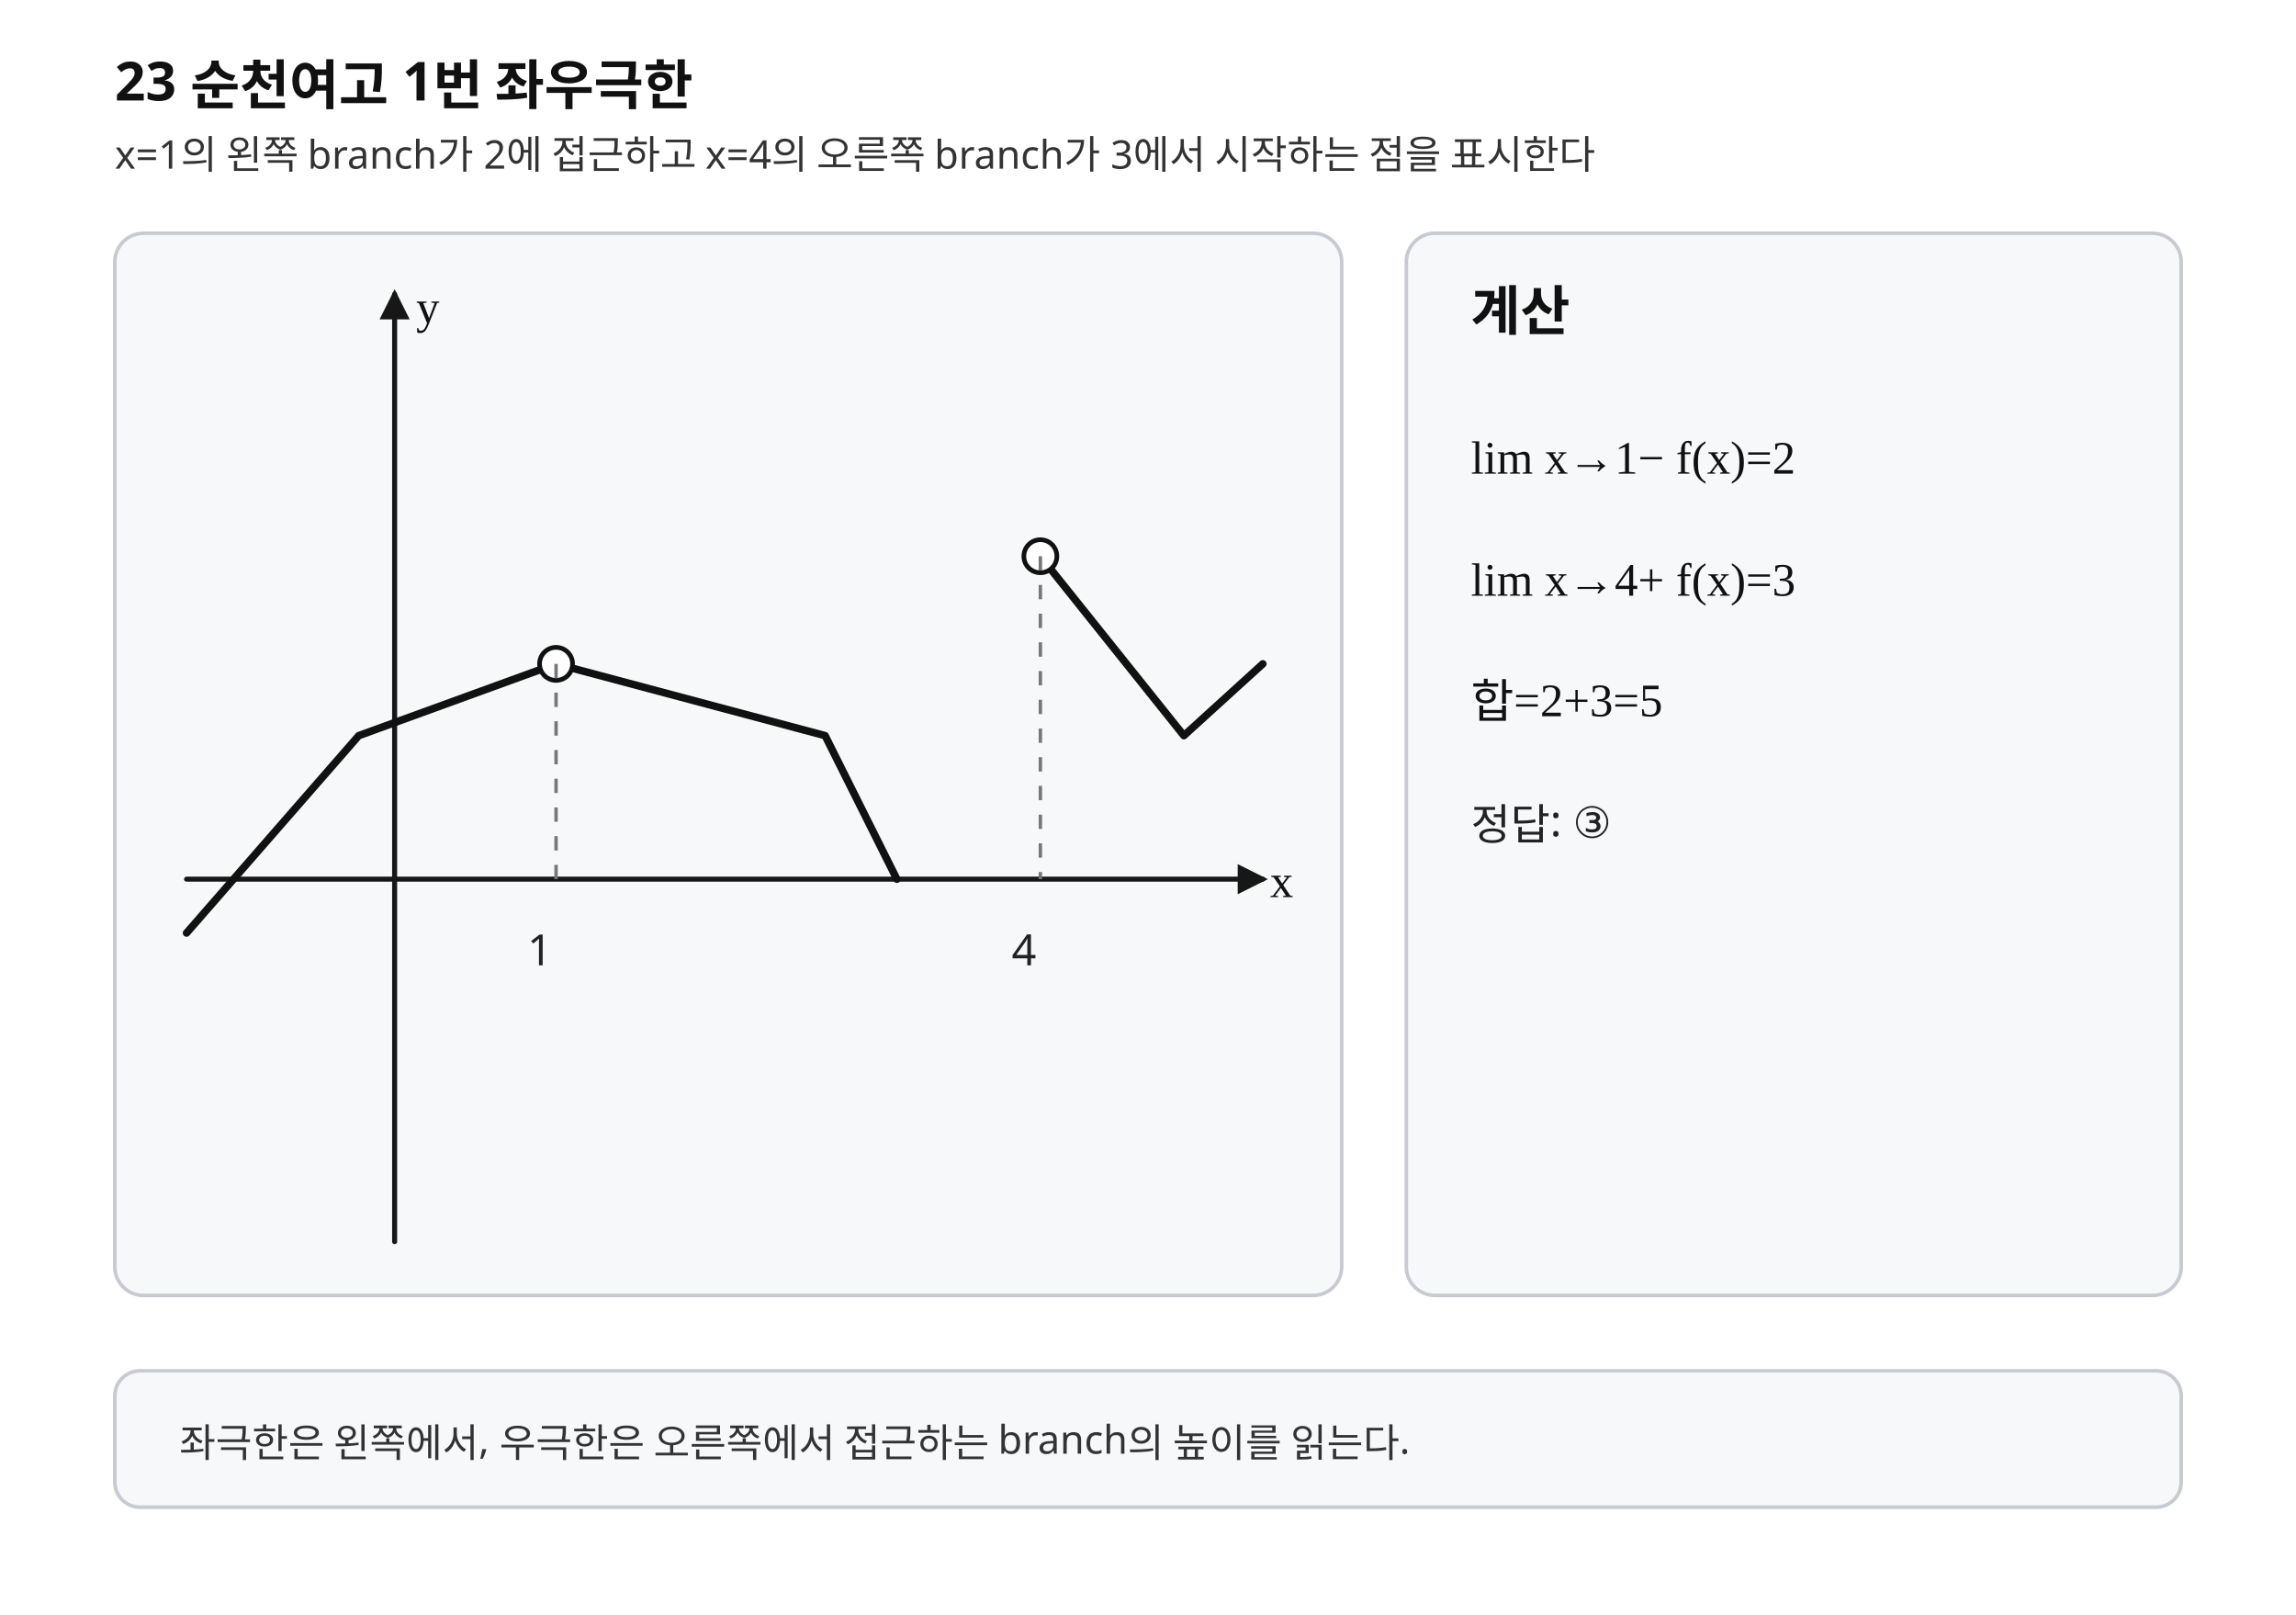
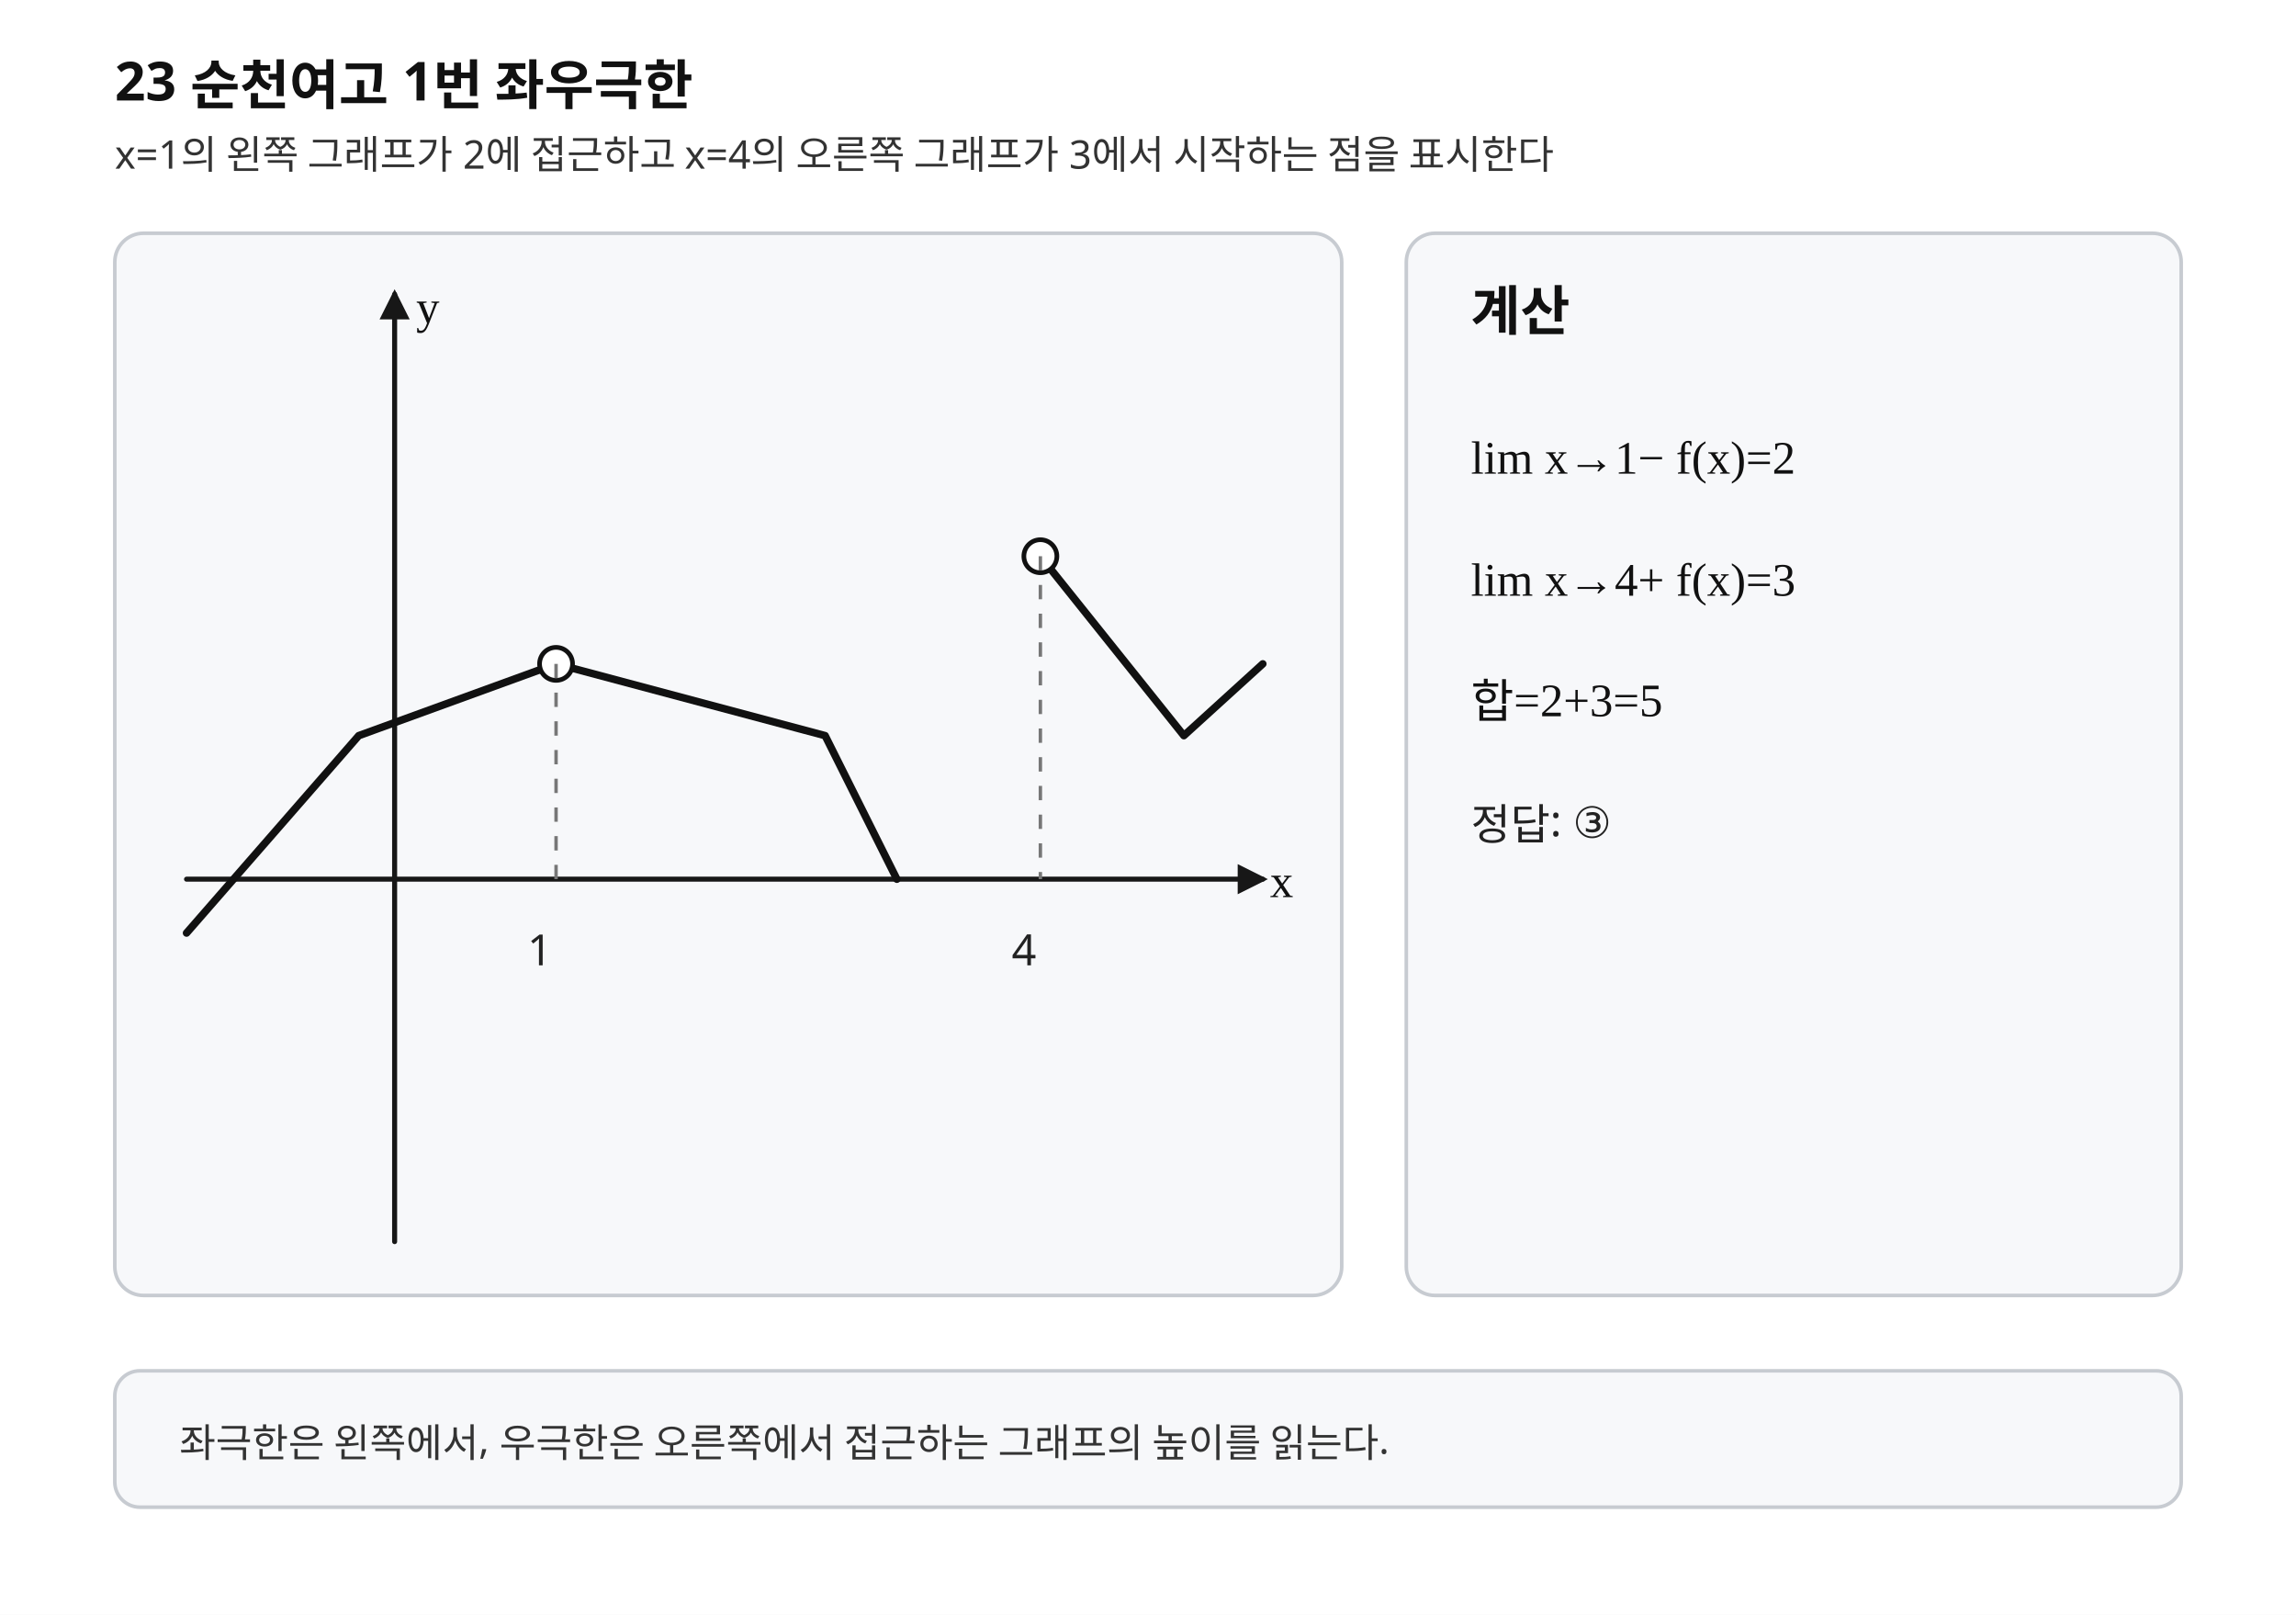
<svg xmlns="http://www.w3.org/2000/svg" width="640" height="450" viewBox="0 0 640 450" preserveAspectRatio="xMidYMid meet" role="img" aria-labelledby="title desc" data-fact-hash="sha256:17ddd452db2315a015e368342d714d34423bbe2f0dda77b68653fe357c4ec21d" data-visual-provenance="PYTHON_DERIVED_LAYOUT_REVIEWED">
  <style>.background{fill:#fff}.axis{stroke:#171717;stroke-width:1.4;fill:none;stroke-linecap:round;stroke-linejoin:round}.curve{stroke:#111;stroke-width:2.1;fill:none;stroke-linecap:round;stroke-linejoin:round}.tangent{stroke:#b23a48;stroke-width:2;fill:none;stroke-linecap:round}.normal{stroke:#b23a48;stroke-width:2;fill:none;stroke-linecap:round}.perp{stroke:#356a9a;stroke-width:1.9;fill:none;stroke-linecap:round}.secant{stroke:#356a9a;stroke-width:1.9;fill:none;stroke-linecap:round}.line{stroke:#356a9a;stroke-width:1.9;fill:none;stroke-linecap:round}.line-main{stroke:#356a9a;stroke-width:1.9;fill:none;stroke-linecap:round}.level{stroke:#6b7280;stroke-width:1.2;stroke-dasharray:5 4;fill:none}.guide{stroke:#777;stroke-width:.95;stroke-dasharray:4 4;fill:none}.point{stroke:#111;stroke-width:1;fill:#111}.open{stroke:#111;stroke-width:1.3;fill:#fff}.closed{stroke:#111;stroke-width:1;fill:#111}.panel{fill:#f7f8fa;stroke:#c7cbd1;stroke-width:1}.title{font-family:"Noto Sans KR","Pretendard","Malgun Gothic",sans-serif;font-size:15px;font-weight:700;fill:#111}.label{font-family:"Noto Sans KR","Pretendard","Malgun Gothic",sans-serif;font-size:12px;fill:#222}.small{font-family:"Noto Sans KR","Pretendard","Malgun Gothic",sans-serif;font-size:11px;fill:#333}.math{font-family:"STIX Two Math","Cambria Math","Times New Roman",serif;font-size:13px;fill:#111}</style>
  <defs>
    <marker id="axis-arrow" markerWidth="6" markerHeight="6" refX="5" refY="3" orient="auto" markerUnits="strokeWidth">
      <path d="M0,0 L6,3 L0,6 Z" fill="#171717" />
    </marker>
    <clipPath id="graph-clip">
      <rect x="32" y="65" width="342" height="296" rx="8" />
    </clipPath>
  </defs>
  <rect class="background" x="0" y="0" width="640" height="450" />
  <text class="title" x="32.000" y="28.000">23 순천여고 1번 좌우극한</text>
-   <text class="small" x="32.000" y="47.000">x=1의 왼쪽 branch가 2에 접근하고 x=4의 오른쪽 branch가 3에서 시작하는 점을 표시한다</text>
+   <text class="small" x="32.000" y="47.000">x=1의 왼쪽 그래프가 2에 접근하고 x=4의 오른쪽 그래프가 3에서 시작하는 점을 표시한다</text>
  <g aria-label="graph">
    <rect class="panel" x="32" y="65" width="342" height="296" rx="8" />
    <g clip-path="url(#graph-clip)">
      <line class="axis" x1="52.000" y1="245.000" x2="352.000" y2="245.000" marker-end="url(#axis-arrow)" />
      <line class="axis" x1="110.000" y1="346.000" x2="110.000" y2="82.000" marker-end="url(#axis-arrow)" />
      <polyline class="curve" points="52.000,260.000 100.000,205.000 155.000,185.000" />
      <polyline class="curve" points="155.000,185.000 230.000,205.000 250.000,245.000" />
      <polyline class="curve" points="290.000,155.000 330.000,205.000 352.000,185.000" />
      <circle class="open" cx="155.000" cy="185.000" r="4.60" />
      <circle class="open" cx="290.000" cy="155.000" r="4.60" />
      <line class="guide" x1="155.000" y1="185.000" x2="155.000" y2="245.000" />
      <line class="guide" x1="290.000" y1="155.000" x2="290.000" y2="245.000" />
      <text class="label" x="147.000" y="269.000">1</text>
      <text class="label" x="282.000" y="269.000">4</text>
      <text class="math" x="354.000" y="250.000">x</text>
      <text class="math" x="116.000" y="90.000">y</text>
    </g>
  </g>
  <g aria-label="calculation">
    <rect class="panel" x="392" y="65" width="216" height="296" rx="8" />
    <text class="title" x="410.000" y="92.000">계산</text>
    <text class="math" x="410.000" y="132.000">lim x→1− f(x)=2</text>
    <text class="math" x="410.000" y="166.000">lim x→4+ f(x)=3</text>
    <text class="math" x="410.000" y="200.000">합=2+3=5</text>
    <text class="label" x="410.000" y="234.000">정답: ③</text>
  </g>
  <rect class="panel" x="32" y="382" width="576" height="38" rx="7" />
-   <text class="small" x="50.000" y="406.000">좌극한은 왼쪽에서, 우극한은 오른쪽에서 접근하는 branch의 높이를 읽는다.</text>
+   <text class="small" x="50.000" y="406.000">좌극한은 왼쪽에서, 우극한은 오른쪽에서 접근하는 그래프의 높이를 읽는다.</text>
</svg>
